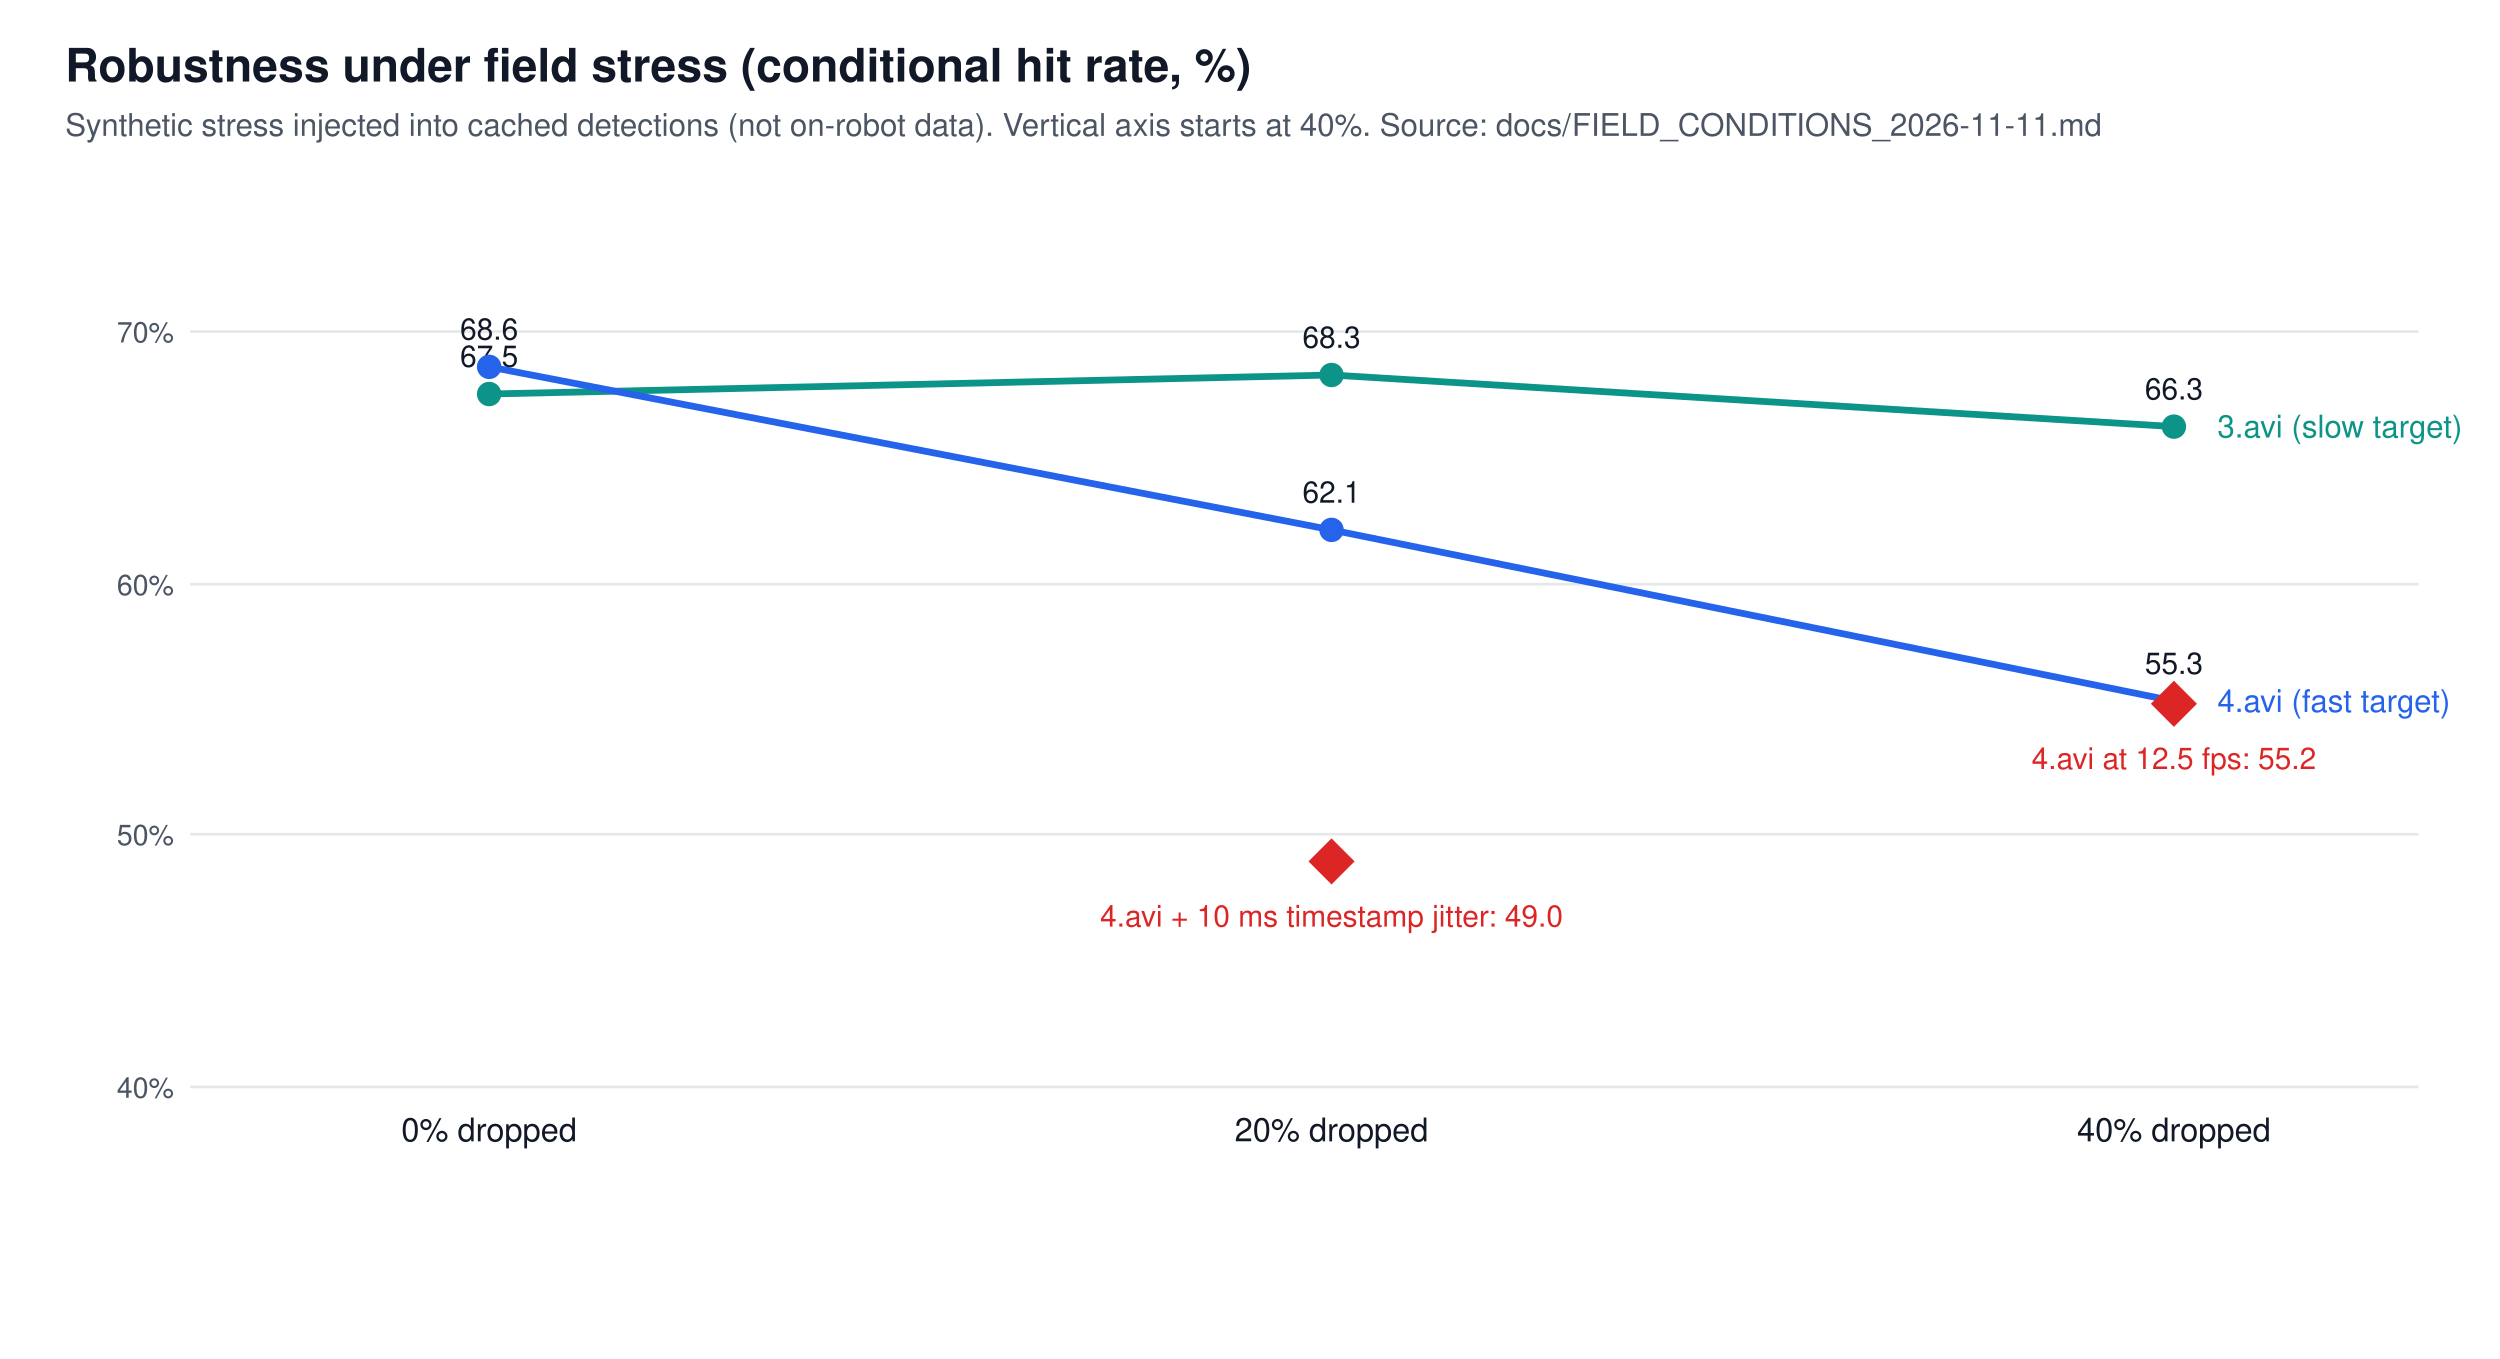
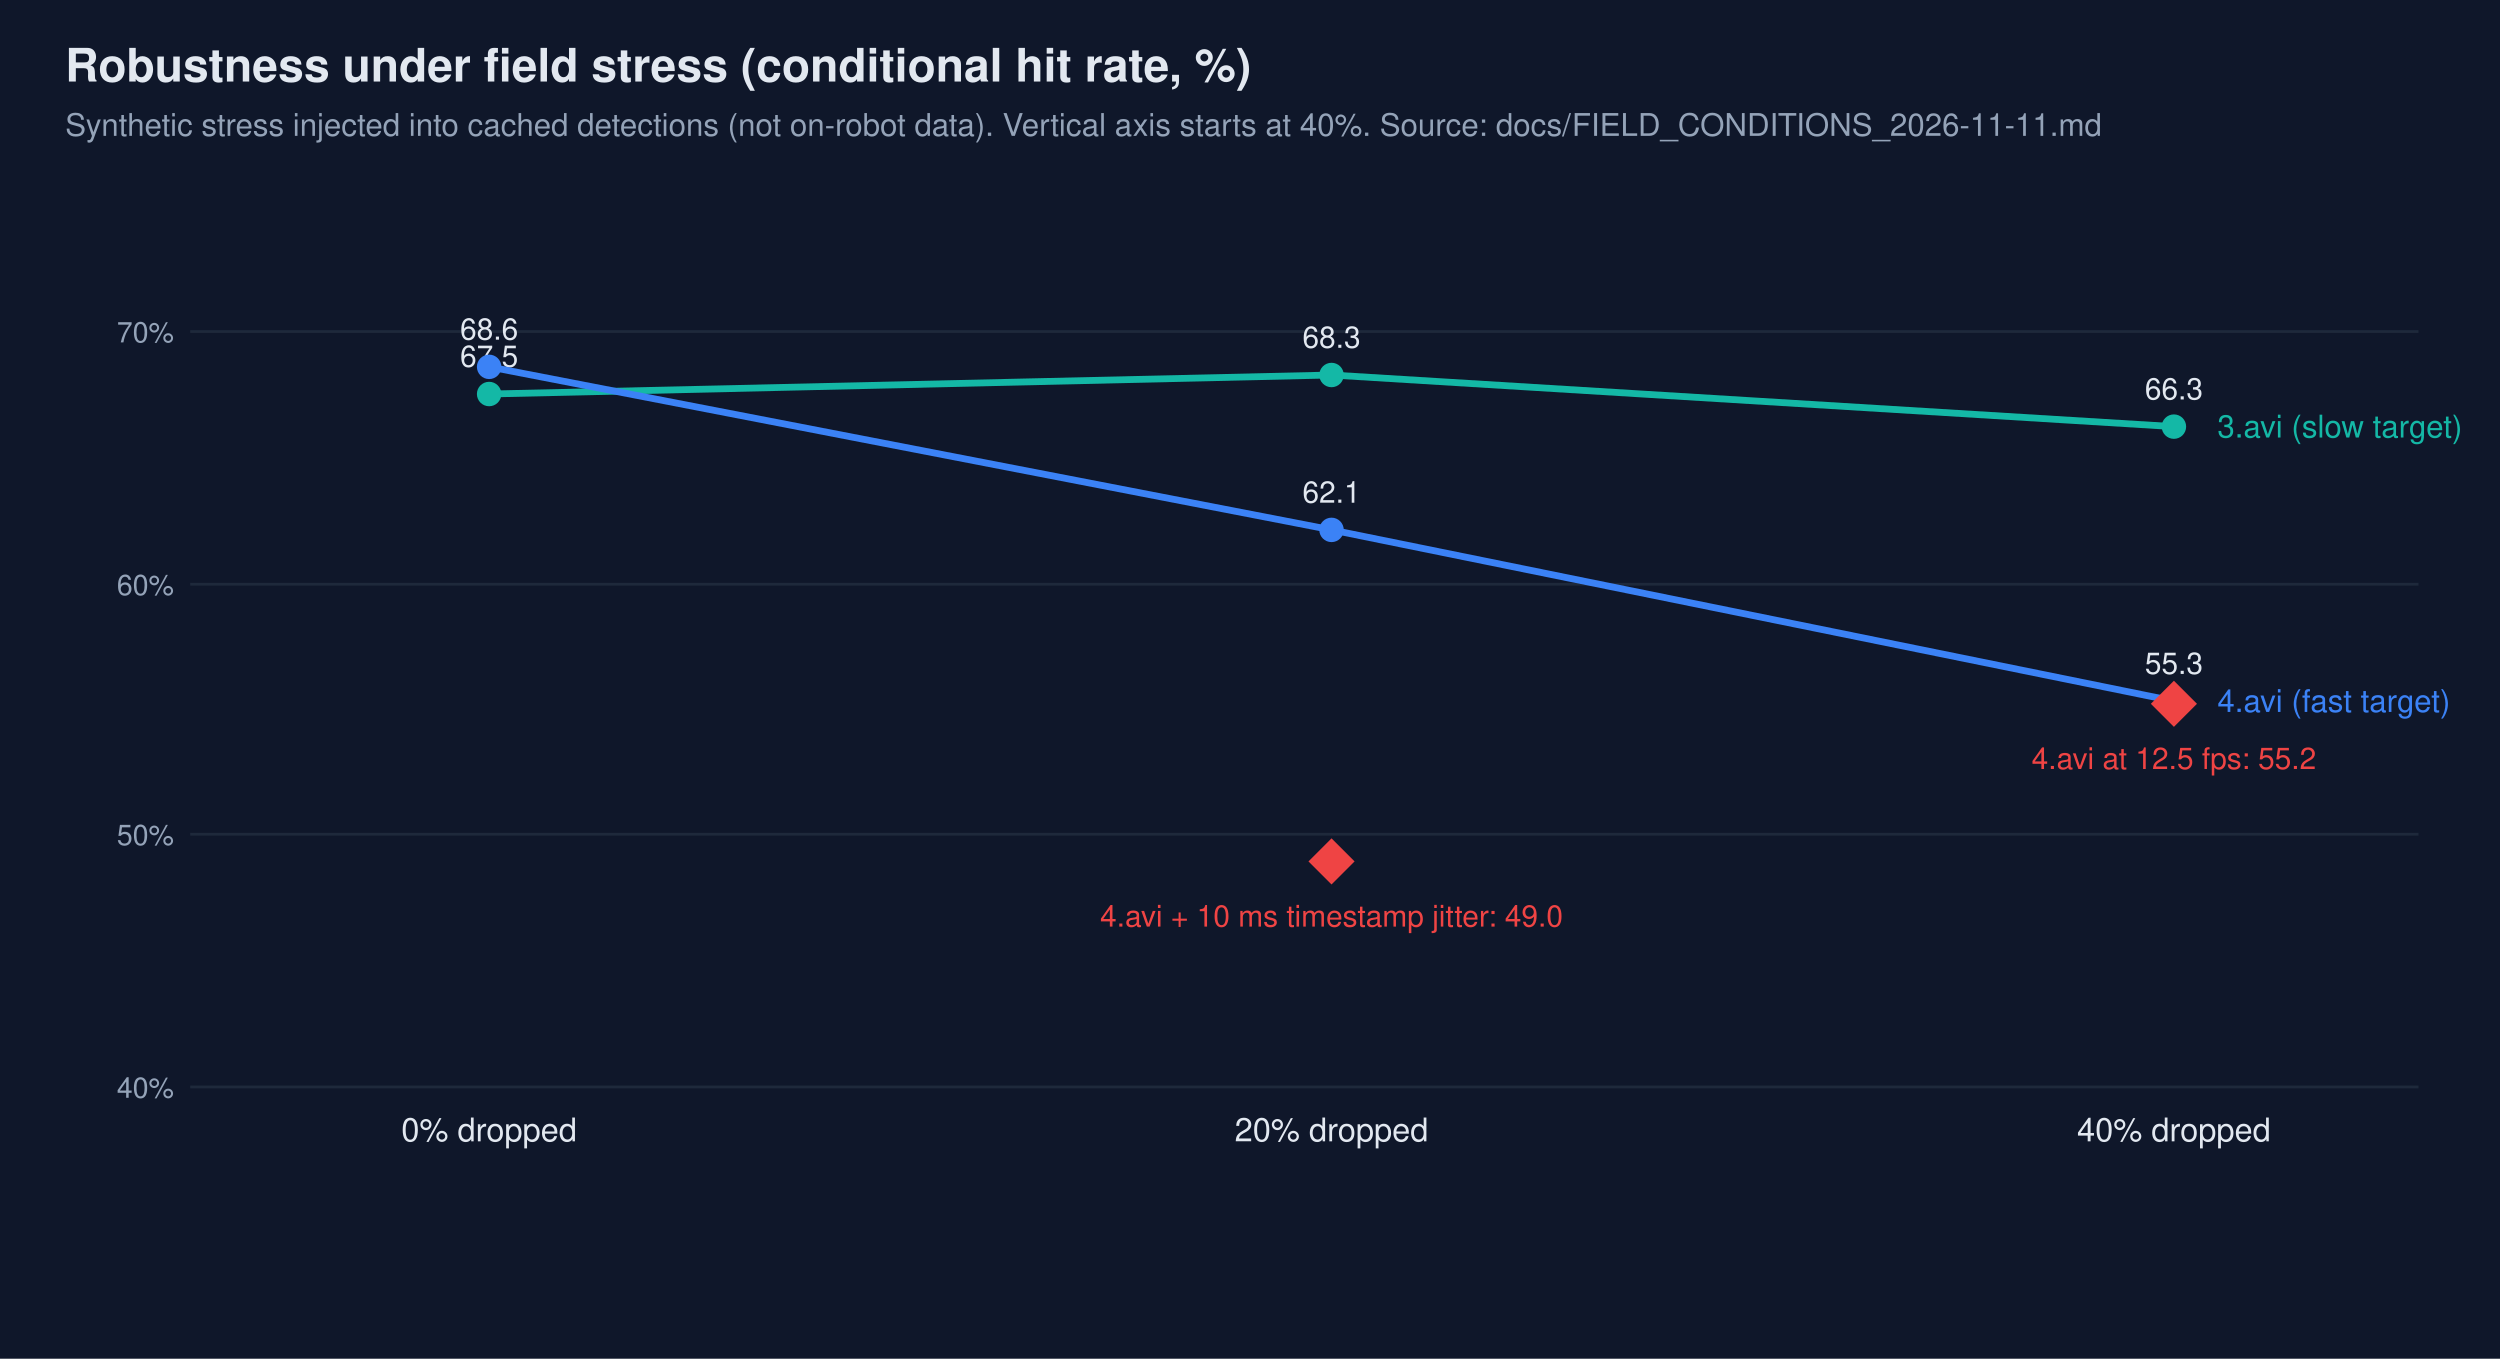
<svg xmlns="http://www.w3.org/2000/svg" width="920" height="500" viewBox="0 0 920 500" font-family="'Segoe UI', Helvetica, Arial, sans-serif">
-   <rect width="920" height="500" fill="white" />
-   <text x="24" y="30" font-size="17" font-weight="bold" fill="#111827">Robustness under field stress (conditional hit rate, %)</text>
-   <text x="24" y="50" font-size="11.5" fill="#4b5563">Synthetic stress injected into cached detections (not on-robot data). Vertical axis starts at 40%. Source: docs/FIELD_CONDITIONS_2026-11-11.md</text>
-   <line x1="70" y1="400" x2="890" y2="400" stroke="#e5e7eb" />
-   <text x="64" y="404" font-size="10.5" text-anchor="end" fill="#4b5563">40%</text>
-   <line x1="70" y1="307" x2="890" y2="307" stroke="#e5e7eb" />
-   <text x="64" y="311" font-size="10.5" text-anchor="end" fill="#4b5563">50%</text>
-   <line x1="70" y1="215" x2="890" y2="215" stroke="#e5e7eb" />
-   <text x="64" y="219" font-size="10.5" text-anchor="end" fill="#4b5563">60%</text>
-   <line x1="70" y1="122" x2="890" y2="122" stroke="#e5e7eb" />
-   <text x="64" y="126" font-size="10.5" text-anchor="end" fill="#4b5563">70%</text>
-   <text x="180" y="420" font-size="12" text-anchor="middle" fill="#111827">0% dropped</text>
-   <text x="490" y="420" font-size="12" text-anchor="middle" fill="#111827">20% dropped</text>
-   <text x="800" y="420" font-size="12" text-anchor="middle" fill="#111827">40% dropped</text>
-   <polyline points="180,145 490,138 800,157" fill="none" stroke="#0d9488" stroke-width="2.5" />
-   <circle cx="180" cy="145" r="4.5" fill="#0d9488" />
-   <text x="180" y="135" font-size="11" text-anchor="middle" fill="#111827">67.5</text>
-   <circle cx="490" cy="138" r="4.5" fill="#0d9488" />
-   <text x="490" y="128" font-size="11" text-anchor="middle" fill="#111827">68.3</text>
-   <circle cx="800" cy="157" r="4.5" fill="#0d9488" />
-   <text x="800" y="147" font-size="11" text-anchor="middle" fill="#111827">66.3</text>
-   <text x="816" y="161" font-size="11.5" fill="#0d9488">3.avi (slow target)</text>
-   <polyline points="180,135 490,195 800,258" fill="none" stroke="#2563eb" stroke-width="2.5" />
-   <circle cx="180" cy="135" r="4.5" fill="#2563eb" />
-   <text x="180" y="125" font-size="11" text-anchor="middle" fill="#111827">68.6</text>
-   <circle cx="490" cy="195" r="4.5" fill="#2563eb" />
-   <text x="490" y="185" font-size="11" text-anchor="middle" fill="#111827">62.1</text>
-   <circle cx="800" cy="258" r="4.5" fill="#2563eb" />
-   <text x="800" y="248" font-size="11" text-anchor="middle" fill="#111827">55.3</text>
-   <text x="816" y="262" font-size="11.5" fill="#2563eb">4.avi (fast target)</text>
-   <rect x="484" y="311" width="12" height="12" transform="rotate(45 490 317)" fill="#dc2626" />
-   <text x="490" y="341" font-size="11" text-anchor="middle" fill="#dc2626">4.avi + 10 ms timestamp jitter: 49.0</text>
-   <rect x="794" y="253" width="12" height="12" transform="rotate(45 800 259)" fill="#dc2626" />
-   <text x="800" y="283" font-size="11" text-anchor="middle" fill="#dc2626">4.avi at 12.5 fps: 55.2</text>
+   <rect width="920" height="500" fill="#0f172a" />
+   <text x="24" y="30" font-size="17" font-weight="bold" fill="#e2e8f0">Robustness under field stress (conditional hit rate, %)</text>
+   <text x="24" y="50" font-size="11.5" fill="#94a3b8">Synthetic stress injected into cached detections (not on-robot data). Vertical axis starts at 40%. Source: docs/FIELD_CONDITIONS_2026-11-11.md</text>
+   <line x1="70" y1="400" x2="890" y2="400" stroke="#1e293b" />
+   <text x="64" y="404" font-size="10.5" text-anchor="end" fill="#94a3b8">40%</text>
+   <line x1="70" y1="307" x2="890" y2="307" stroke="#1e293b" />
+   <text x="64" y="311" font-size="10.5" text-anchor="end" fill="#94a3b8">50%</text>
+   <line x1="70" y1="215" x2="890" y2="215" stroke="#1e293b" />
+   <text x="64" y="219" font-size="10.5" text-anchor="end" fill="#94a3b8">60%</text>
+   <line x1="70" y1="122" x2="890" y2="122" stroke="#1e293b" />
+   <text x="64" y="126" font-size="10.5" text-anchor="end" fill="#94a3b8">70%</text>
+   <text x="180" y="420" font-size="12" text-anchor="middle" fill="#e2e8f0">0% dropped</text>
+   <text x="490" y="420" font-size="12" text-anchor="middle" fill="#e2e8f0">20% dropped</text>
+   <text x="800" y="420" font-size="12" text-anchor="middle" fill="#e2e8f0">40% dropped</text>
+   <polyline points="180,145 490,138 800,157" fill="none" stroke="#14b8a6" stroke-width="2.5" />
+   <circle cx="180" cy="145" r="4.5" fill="#14b8a6" />
+   <text x="180" y="135" font-size="11" text-anchor="middle" fill="#e2e8f0">67.5</text>
+   <circle cx="490" cy="138" r="4.5" fill="#14b8a6" />
+   <text x="490" y="128" font-size="11" text-anchor="middle" fill="#e2e8f0">68.3</text>
+   <circle cx="800" cy="157" r="4.5" fill="#14b8a6" />
+   <text x="800" y="147" font-size="11" text-anchor="middle" fill="#e2e8f0">66.3</text>
+   <text x="816" y="161" font-size="11.5" fill="#14b8a6">3.avi (slow target)</text>
+   <polyline points="180,135 490,195 800,258" fill="none" stroke="#3b82f6" stroke-width="2.5" />
+   <circle cx="180" cy="135" r="4.5" fill="#3b82f6" />
+   <text x="180" y="125" font-size="11" text-anchor="middle" fill="#e2e8f0">68.6</text>
+   <circle cx="490" cy="195" r="4.5" fill="#3b82f6" />
+   <text x="490" y="185" font-size="11" text-anchor="middle" fill="#e2e8f0">62.1</text>
+   <circle cx="800" cy="258" r="4.5" fill="#3b82f6" />
+   <text x="800" y="248" font-size="11" text-anchor="middle" fill="#e2e8f0">55.3</text>
+   <text x="816" y="262" font-size="11.5" fill="#3b82f6">4.avi (fast target)</text>
+   <rect x="484" y="311" width="12" height="12" transform="rotate(45 490 317)" fill="#ef4444" />
+   <text x="490" y="341" font-size="11" text-anchor="middle" fill="#ef4444">4.avi + 10 ms timestamp jitter: 49.0</text>
+   <rect x="794" y="253" width="12" height="12" transform="rotate(45 800 259)" fill="#ef4444" />
+   <text x="800" y="283" font-size="11" text-anchor="middle" fill="#ef4444">4.avi at 12.5 fps: 55.2</text>
</svg>
